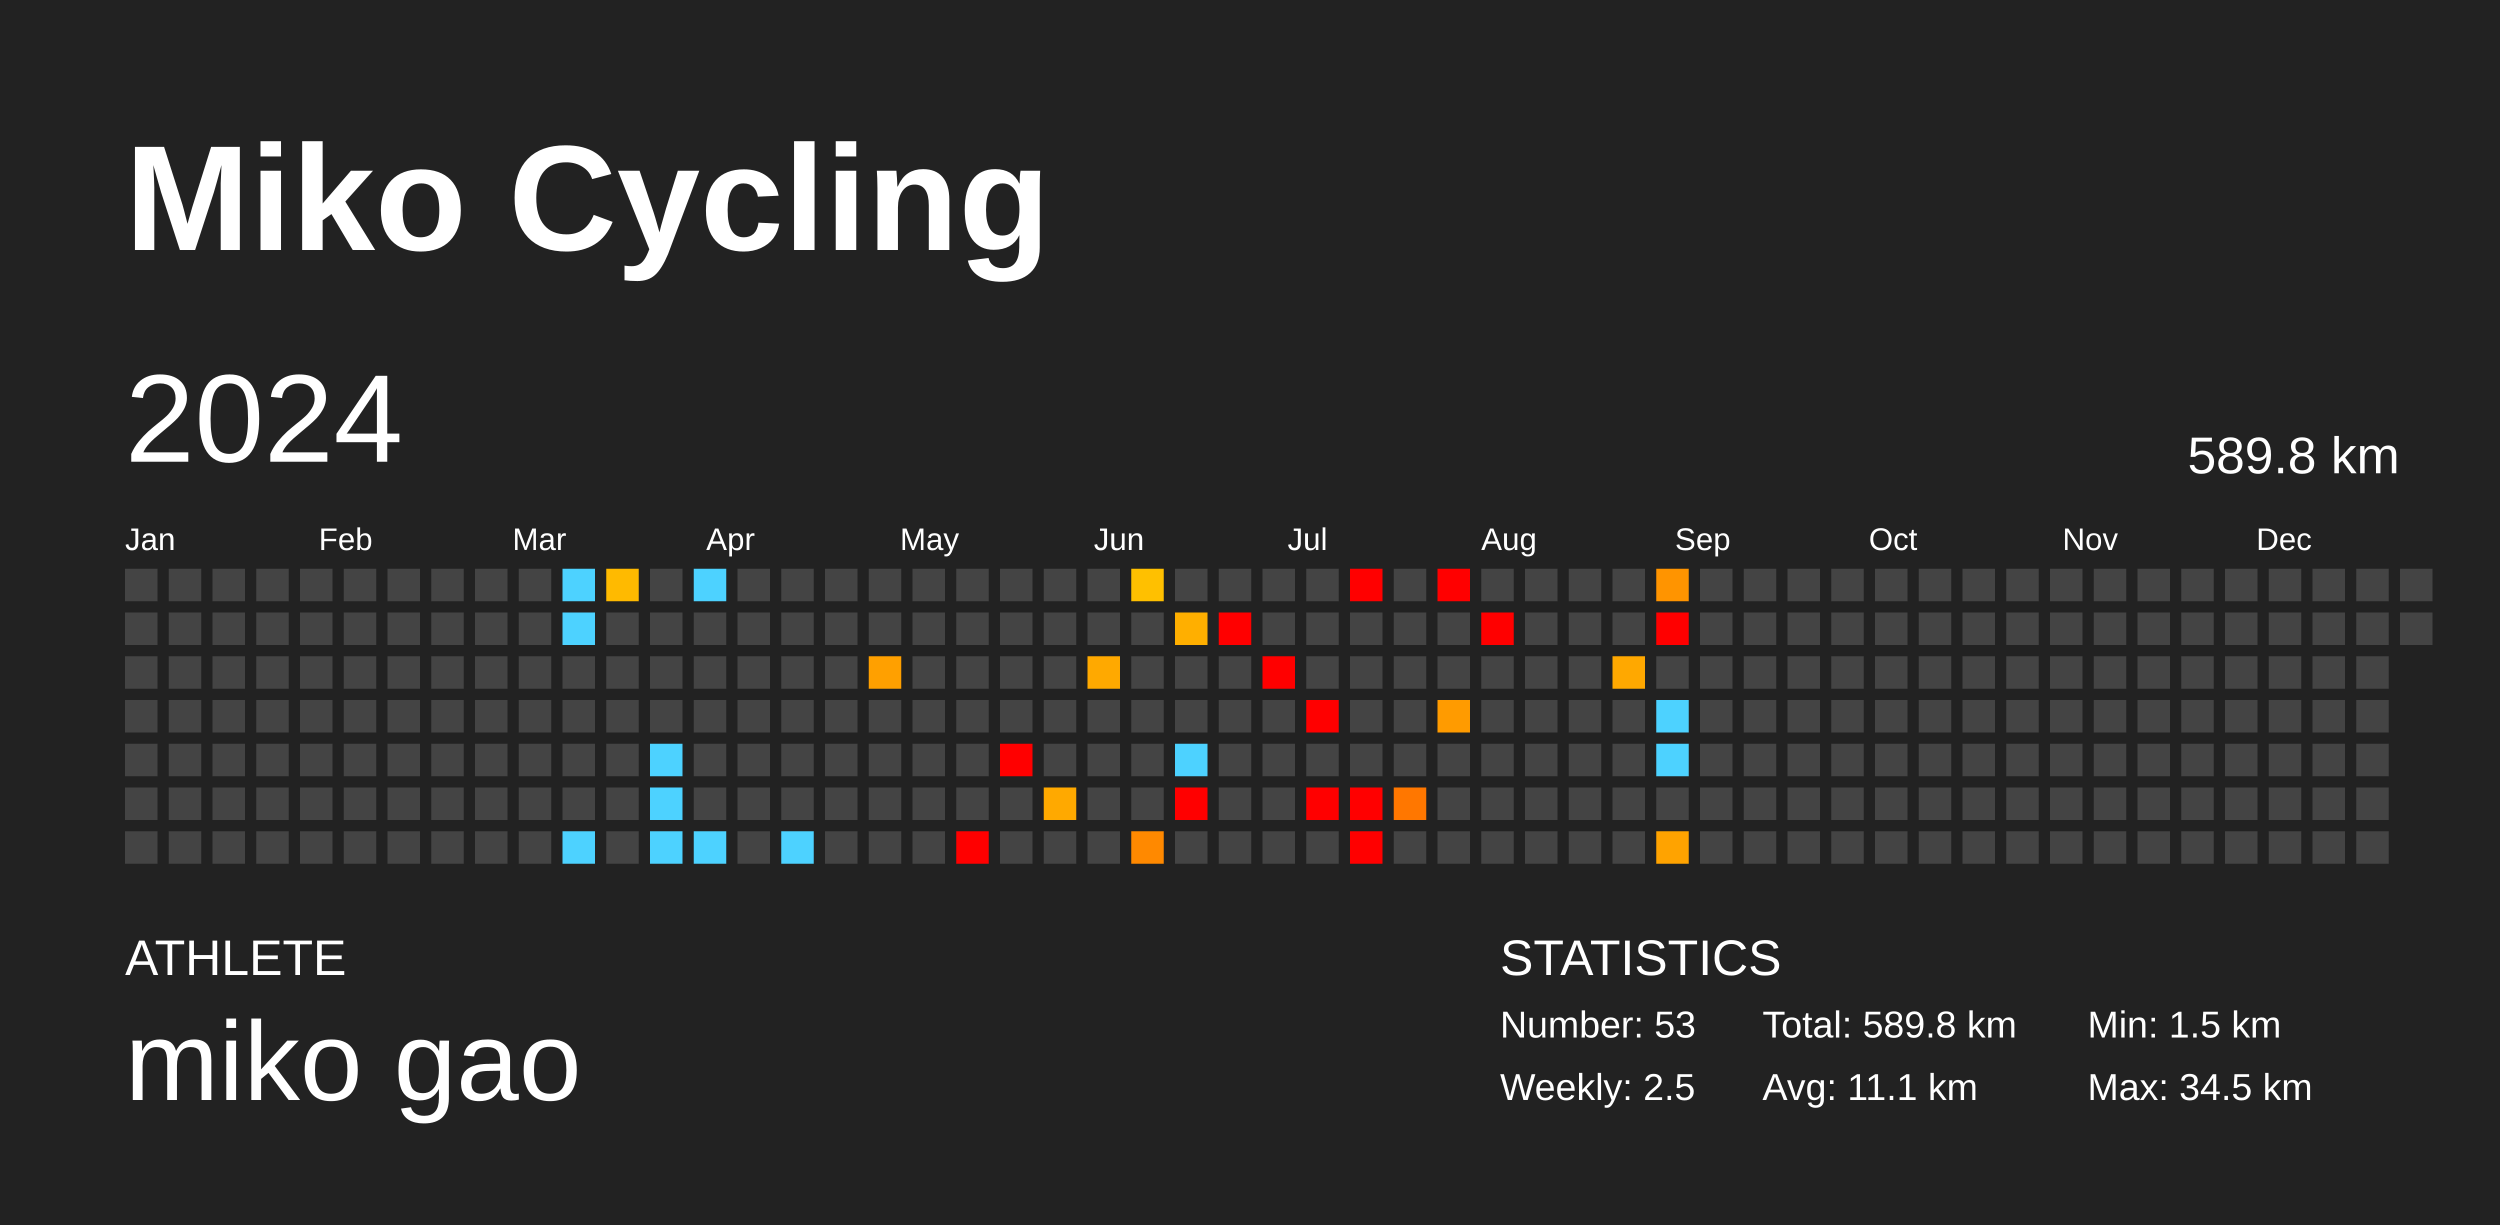
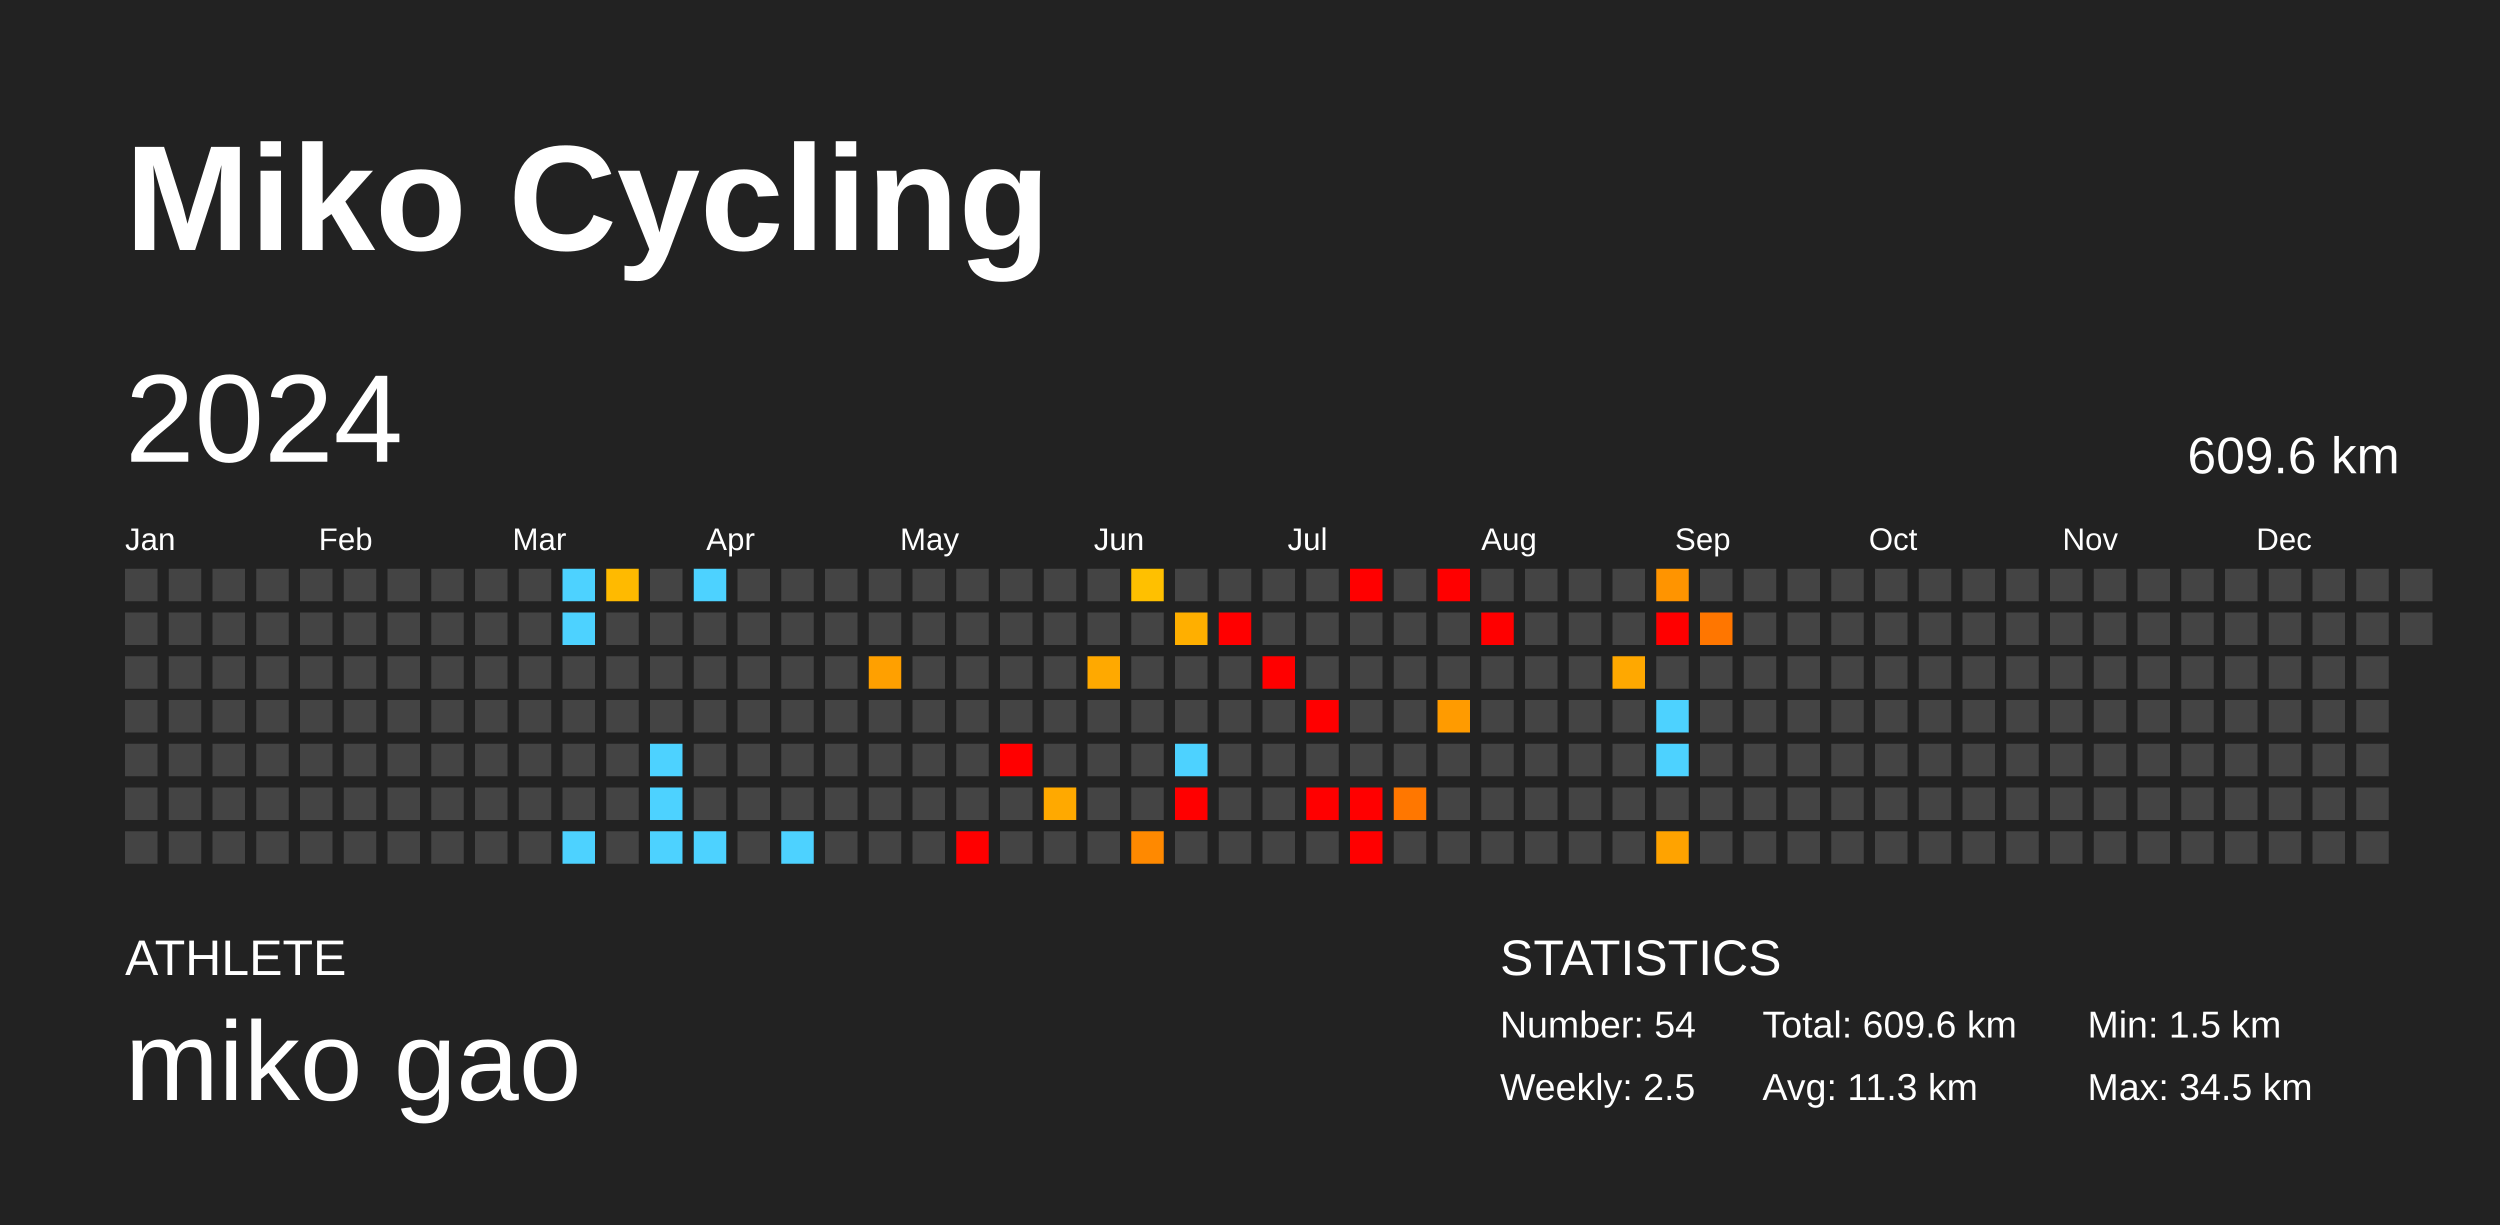
<svg xmlns="http://www.w3.org/2000/svg" baseProfile="full" height="98mm" version="1.1" viewBox="0,0,200,98" width="200mm">
  <defs />
  <rect fill="#222222" height="98" width="200" x="0" y="0" />
  <text fill="#FFFFFF" style="font-size:12px; font-family:Arial; font-weight:bold;" x="10" y="20">Miko Cycling</text>
  <text fill="#FFFFFF" style="font-size:4px; font-family:Arial" x="10" y="78">ATHLETE</text>
  <text fill="#FFFFFF" style="font-size:9px; font-family:Arial" x="10" y="88">miko gao</text>
  <text fill="#FFFFFF" style="font-size:4px; font-family:Arial" x="120" y="78">STATISTICS</text>
-   <text fill="#FFFFFF" style="font-size:3px; font-family:Arial" x="120" y="83">Number: 53</text>
+   <text fill="#FFFFFF" style="font-size:3px; font-family:Arial" x="120" y="83">Number: 54</text>
  <text fill="#FFFFFF" style="font-size:3px; font-family:Arial" x="120" y="88">Weekly: 2.5</text>
-   <text fill="#FFFFFF" style="font-size:3px; font-family:Arial" x="141" y="83">Total: 589.8 km</text>
-   <text fill="#FFFFFF" style="font-size:3px; font-family:Arial" x="141" y="88">Avg: 11.1 km</text>
+   <text fill="#FFFFFF" style="font-size:3px; font-family:Arial" x="141" y="83">Total: 609.6 km</text>
+   <text fill="#FFFFFF" style="font-size:3px; font-family:Arial" x="141" y="88">Avg: 11.3 km</text>
  <text fill="#FFFFFF" style="font-size:3px; font-family:Arial" x="167" y="83">Min: 1.5 km</text>
  <text fill="#FFFFFF" style="font-size:3px; font-family:Arial" x="167" y="88">Max: 34.5 km</text>
  <text dominant-baseline="hanging" fill="#FFFFFF" style="font-size:10.0px; font-family:Arial;" x="10" y="30">2024</text>
-   <text dominant-baseline="hanging" fill="#FFFFFF" style="font-size:4.125px; font-family:Arial;" x="175" y="35">589.8 km</text>
+   <text dominant-baseline="hanging" fill="#FFFFFF" style="font-size:4.125px; font-family:Arial;" x="175" y="35">609.6 km</text>
  <text fill="#FFFFFF" style="font-size:2.5px; font-family:Arial" x="10.0" y="44">Jan</text>
  <text fill="#FFFFFF" style="font-size:2.5px; font-family:Arial" x="25.5" y="44">Feb</text>
  <text fill="#FFFFFF" style="font-size:2.5px; font-family:Arial" x="41.0" y="44">Mar</text>
  <text fill="#FFFFFF" style="font-size:2.5px; font-family:Arial" x="56.5" y="44">Apr</text>
  <text fill="#FFFFFF" style="font-size:2.5px; font-family:Arial" x="72.0" y="44">May</text>
  <text fill="#FFFFFF" style="font-size:2.5px; font-family:Arial" x="87.5" y="44">Jun</text>
  <text fill="#FFFFFF" style="font-size:2.5px; font-family:Arial" x="103.0" y="44">Jul</text>
  <text fill="#FFFFFF" style="font-size:2.5px; font-family:Arial" x="118.5" y="44">Aug</text>
  <text fill="#FFFFFF" style="font-size:2.5px; font-family:Arial" x="134.0" y="44">Sep</text>
  <text fill="#FFFFFF" style="font-size:2.5px; font-family:Arial" x="149.5" y="44">Oct</text>
  <text fill="#FFFFFF" style="font-size:2.5px; font-family:Arial" x="165.0" y="44">Nov</text>
  <text fill="#FFFFFF" style="font-size:2.5px; font-family:Arial" x="180.5" y="44">Dec</text>
  <rect fill="#444444" height="2.6" width="2.6" x="10.0" y="45.5" />
  <rect fill="#444444" height="2.6" width="2.6" x="10.0" y="49.0" />
  <rect fill="#444444" height="2.6" width="2.6" x="10.0" y="52.5" />
  <rect fill="#444444" height="2.6" width="2.6" x="10.0" y="56.0" />
  <rect fill="#444444" height="2.6" width="2.6" x="10.0" y="59.5" />
  <rect fill="#444444" height="2.6" width="2.6" x="10.0" y="63.0" />
  <rect fill="#444444" height="2.6" width="2.6" x="10.0" y="66.5" />
  <rect fill="#444444" height="2.6" width="2.6" x="13.5" y="45.5" />
  <rect fill="#444444" height="2.6" width="2.6" x="13.5" y="49.0" />
  <rect fill="#444444" height="2.6" width="2.6" x="13.5" y="52.5" />
  <rect fill="#444444" height="2.6" width="2.6" x="13.5" y="56.0" />
  <rect fill="#444444" height="2.6" width="2.6" x="13.5" y="59.5" />
  <rect fill="#444444" height="2.6" width="2.6" x="13.5" y="63.0" />
  <rect fill="#444444" height="2.6" width="2.6" x="13.5" y="66.5" />
  <rect fill="#444444" height="2.6" width="2.6" x="17.0" y="45.5" />
  <rect fill="#444444" height="2.6" width="2.6" x="17.0" y="49.0" />
  <rect fill="#444444" height="2.6" width="2.6" x="17.0" y="52.5" />
  <rect fill="#444444" height="2.6" width="2.6" x="17.0" y="56.0" />
  <rect fill="#444444" height="2.6" width="2.6" x="17.0" y="59.5" />
  <rect fill="#444444" height="2.6" width="2.6" x="17.0" y="63.0" />
  <rect fill="#444444" height="2.6" width="2.6" x="17.0" y="66.5" />
  <rect fill="#444444" height="2.6" width="2.6" x="20.5" y="45.5" />
  <rect fill="#444444" height="2.6" width="2.6" x="20.5" y="49.0" />
  <rect fill="#444444" height="2.6" width="2.6" x="20.5" y="52.5" />
  <rect fill="#444444" height="2.6" width="2.6" x="20.5" y="56.0" />
  <rect fill="#444444" height="2.6" width="2.6" x="20.5" y="59.5" />
  <rect fill="#444444" height="2.6" width="2.6" x="20.5" y="63.0" />
  <rect fill="#444444" height="2.6" width="2.6" x="20.5" y="66.5" />
  <rect fill="#444444" height="2.6" width="2.6" x="24.0" y="45.5" />
  <rect fill="#444444" height="2.6" width="2.6" x="24.0" y="49.0" />
  <rect fill="#444444" height="2.6" width="2.6" x="24.0" y="52.5" />
  <rect fill="#444444" height="2.6" width="2.6" x="24.0" y="56.0" />
  <rect fill="#444444" height="2.6" width="2.6" x="24.0" y="59.5" />
  <rect fill="#444444" height="2.6" width="2.6" x="24.0" y="63.0" />
  <rect fill="#444444" height="2.6" width="2.6" x="24.0" y="66.5" />
  <rect fill="#444444" height="2.6" width="2.6" x="27.5" y="45.5" />
  <rect fill="#444444" height="2.6" width="2.6" x="27.5" y="49.0" />
  <rect fill="#444444" height="2.6" width="2.6" x="27.5" y="52.5" />
  <rect fill="#444444" height="2.6" width="2.6" x="27.5" y="56.0" />
  <rect fill="#444444" height="2.6" width="2.6" x="27.5" y="59.5" />
  <rect fill="#444444" height="2.6" width="2.6" x="27.5" y="63.0" />
  <rect fill="#444444" height="2.6" width="2.6" x="27.5" y="66.5" />
  <rect fill="#444444" height="2.6" width="2.6" x="31.0" y="45.5" />
  <rect fill="#444444" height="2.6" width="2.6" x="31.0" y="49.0" />
  <rect fill="#444444" height="2.6" width="2.6" x="31.0" y="52.5" />
  <rect fill="#444444" height="2.6" width="2.6" x="31.0" y="56.0" />
  <rect fill="#444444" height="2.6" width="2.6" x="31.0" y="59.5" />
  <rect fill="#444444" height="2.6" width="2.6" x="31.0" y="63.0" />
  <rect fill="#444444" height="2.6" width="2.6" x="31.0" y="66.5" />
  <rect fill="#444444" height="2.6" width="2.6" x="34.5" y="45.5" />
  <rect fill="#444444" height="2.6" width="2.6" x="34.5" y="49.0" />
  <rect fill="#444444" height="2.6" width="2.6" x="34.5" y="52.5" />
  <rect fill="#444444" height="2.6" width="2.6" x="34.5" y="56.0" />
  <rect fill="#444444" height="2.6" width="2.6" x="34.5" y="59.5" />
  <rect fill="#444444" height="2.6" width="2.6" x="34.5" y="63.0" />
  <rect fill="#444444" height="2.6" width="2.6" x="34.5" y="66.5" />
  <rect fill="#444444" height="2.6" width="2.6" x="38.0" y="45.5" />
  <rect fill="#444444" height="2.6" width="2.6" x="38.0" y="49.0" />
  <rect fill="#444444" height="2.6" width="2.6" x="38.0" y="52.5" />
  <rect fill="#444444" height="2.6" width="2.6" x="38.0" y="56.0" />
  <rect fill="#444444" height="2.6" width="2.6" x="38.0" y="59.5" />
  <rect fill="#444444" height="2.6" width="2.6" x="38.0" y="63.0" />
  <rect fill="#444444" height="2.6" width="2.6" x="38.0" y="66.5" />
  <rect fill="#444444" height="2.6" width="2.6" x="41.5" y="45.5" />
  <rect fill="#444444" height="2.6" width="2.6" x="41.5" y="49.0" />
  <rect fill="#444444" height="2.6" width="2.6" x="41.5" y="52.5" />
  <rect fill="#444444" height="2.6" width="2.6" x="41.5" y="56.0" />
  <rect fill="#444444" height="2.6" width="2.6" x="41.5" y="59.5" />
  <rect fill="#444444" height="2.6" width="2.6" x="41.5" y="63.0" />
  <rect fill="#444444" height="2.6" width="2.6" x="41.5" y="66.5" />
  <rect fill="#4dd2ff" height="2.6" width="2.6" x="45.0" y="45.5" />
  <rect fill="#4dd2ff" height="2.6" width="2.6" x="45.0" y="49.0" />
  <rect fill="#444444" height="2.6" width="2.6" x="45.0" y="52.5" />
  <rect fill="#444444" height="2.6" width="2.6" x="45.0" y="56.0" />
  <rect fill="#444444" height="2.6" width="2.6" x="45.0" y="59.5" />
  <rect fill="#444444" height="2.6" width="2.6" x="45.0" y="63.0" />
  <rect fill="#4dd2ff" height="2.6" width="2.6" x="45.0" y="66.5" />
  <rect fill="#ffba00" height="2.6" width="2.6" x="48.5" y="45.5" />
  <rect fill="#444444" height="2.6" width="2.6" x="48.5" y="49.0" />
  <rect fill="#444444" height="2.6" width="2.6" x="48.5" y="52.5" />
  <rect fill="#444444" height="2.6" width="2.6" x="48.5" y="56.0" />
  <rect fill="#444444" height="2.6" width="2.6" x="48.5" y="59.5" />
  <rect fill="#444444" height="2.6" width="2.6" x="48.5" y="63.0" />
  <rect fill="#444444" height="2.6" width="2.6" x="48.5" y="66.5" />
  <rect fill="#444444" height="2.6" width="2.6" x="52.0" y="45.5" />
  <rect fill="#444444" height="2.6" width="2.6" x="52.0" y="49.0" />
  <rect fill="#444444" height="2.6" width="2.6" x="52.0" y="52.5" />
  <rect fill="#444444" height="2.6" width="2.6" x="52.0" y="56.0" />
  <rect fill="#4dd2ff" height="2.6" width="2.6" x="52.0" y="59.5" />
  <rect fill="#4dd2ff" height="2.6" width="2.6" x="52.0" y="63.0" />
  <rect fill="#4dd2ff" height="2.6" width="2.6" x="52.0" y="66.5" />
  <rect fill="#4dd2ff" height="2.6" width="2.6" x="55.5" y="45.5" />
  <rect fill="#444444" height="2.6" width="2.6" x="55.5" y="49.0" />
  <rect fill="#444444" height="2.6" width="2.6" x="55.5" y="52.5" />
  <rect fill="#444444" height="2.6" width="2.6" x="55.5" y="56.0" />
  <rect fill="#444444" height="2.6" width="2.6" x="55.5" y="59.5" />
  <rect fill="#444444" height="2.6" width="2.6" x="55.5" y="63.0" />
  <rect fill="#4dd2ff" height="2.6" width="2.6" x="55.5" y="66.5" />
  <rect fill="#444444" height="2.6" width="2.6" x="59.0" y="45.5" />
  <rect fill="#444444" height="2.6" width="2.6" x="59.0" y="49.0" />
  <rect fill="#444444" height="2.6" width="2.6" x="59.0" y="52.5" />
  <rect fill="#444444" height="2.6" width="2.6" x="59.0" y="56.0" />
  <rect fill="#444444" height="2.6" width="2.6" x="59.0" y="59.5" />
  <rect fill="#444444" height="2.6" width="2.6" x="59.0" y="63.0" />
  <rect fill="#444444" height="2.6" width="2.6" x="59.0" y="66.5" />
  <rect fill="#444444" height="2.6" width="2.6" x="62.5" y="45.5" />
  <rect fill="#444444" height="2.6" width="2.6" x="62.5" y="49.0" />
  <rect fill="#444444" height="2.6" width="2.6" x="62.5" y="52.5" />
  <rect fill="#444444" height="2.6" width="2.6" x="62.5" y="56.0" />
  <rect fill="#444444" height="2.6" width="2.6" x="62.5" y="59.5" />
  <rect fill="#444444" height="2.6" width="2.6" x="62.5" y="63.0" />
  <rect fill="#4dd2ff" height="2.6" width="2.6" x="62.5" y="66.5" />
  <rect fill="#444444" height="2.6" width="2.6" x="66.0" y="45.5" />
  <rect fill="#444444" height="2.6" width="2.6" x="66.0" y="49.0" />
  <rect fill="#444444" height="2.6" width="2.6" x="66.0" y="52.5" />
  <rect fill="#444444" height="2.6" width="2.6" x="66.0" y="56.0" />
  <rect fill="#444444" height="2.6" width="2.6" x="66.0" y="59.5" />
  <rect fill="#444444" height="2.6" width="2.6" x="66.0" y="63.0" />
  <rect fill="#444444" height="2.6" width="2.6" x="66.0" y="66.5" />
  <rect fill="#444444" height="2.6" width="2.6" x="69.5" y="45.5" />
  <rect fill="#444444" height="2.6" width="2.6" x="69.5" y="49.0" />
  <rect fill="#ffa000" height="2.6" width="2.6" x="69.5" y="52.5" />
  <rect fill="#444444" height="2.6" width="2.6" x="69.5" y="56.0" />
  <rect fill="#444444" height="2.6" width="2.6" x="69.5" y="59.5" />
  <rect fill="#444444" height="2.6" width="2.6" x="69.5" y="63.0" />
  <rect fill="#444444" height="2.6" width="2.6" x="69.5" y="66.5" />
  <rect fill="#444444" height="2.6" width="2.6" x="73.0" y="45.5" />
  <rect fill="#444444" height="2.6" width="2.6" x="73.0" y="49.0" />
  <rect fill="#444444" height="2.6" width="2.6" x="73.0" y="52.5" />
  <rect fill="#444444" height="2.6" width="2.6" x="73.0" y="56.0" />
  <rect fill="#444444" height="2.6" width="2.6" x="73.0" y="59.5" />
  <rect fill="#444444" height="2.6" width="2.6" x="73.0" y="63.0" />
  <rect fill="#444444" height="2.6" width="2.6" x="73.0" y="66.5" />
  <rect fill="#444444" height="2.6" width="2.6" x="76.5" y="45.5" />
  <rect fill="#444444" height="2.6" width="2.6" x="76.5" y="49.0" />
  <rect fill="#444444" height="2.6" width="2.6" x="76.5" y="52.5" />
  <rect fill="#444444" height="2.6" width="2.6" x="76.5" y="56.0" />
  <rect fill="#444444" height="2.6" width="2.6" x="76.5" y="59.5" />
  <rect fill="#444444" height="2.6" width="2.6" x="76.5" y="63.0" />
  <rect fill="red" height="2.6" width="2.6" x="76.5" y="66.5" />
  <rect fill="#444444" height="2.6" width="2.6" x="80.0" y="45.5" />
  <rect fill="#444444" height="2.6" width="2.6" x="80.0" y="49.0" />
  <rect fill="#444444" height="2.6" width="2.6" x="80.0" y="52.5" />
  <rect fill="#444444" height="2.6" width="2.6" x="80.0" y="56.0" />
  <rect fill="red" height="2.6" width="2.6" x="80.0" y="59.5" />
  <rect fill="#444444" height="2.6" width="2.6" x="80.0" y="63.0" />
  <rect fill="#444444" height="2.6" width="2.6" x="80.0" y="66.5" />
  <rect fill="#444444" height="2.6" width="2.6" x="83.5" y="45.5" />
  <rect fill="#444444" height="2.6" width="2.6" x="83.5" y="49.0" />
  <rect fill="#444444" height="2.6" width="2.6" x="83.5" y="52.5" />
  <rect fill="#444444" height="2.6" width="2.6" x="83.5" y="56.0" />
  <rect fill="#444444" height="2.6" width="2.6" x="83.5" y="59.5" />
  <rect fill="#ffa900" height="2.6" width="2.6" x="83.5" y="63.0" />
  <rect fill="#444444" height="2.6" width="2.6" x="83.5" y="66.5" />
  <rect fill="#444444" height="2.6" width="2.6" x="87.0" y="45.5" />
  <rect fill="#444444" height="2.6" width="2.6" x="87.0" y="49.0" />
  <rect fill="#ffa900" height="2.6" width="2.6" x="87.0" y="52.5" />
  <rect fill="#444444" height="2.6" width="2.6" x="87.0" y="56.0" />
  <rect fill="#444444" height="2.6" width="2.6" x="87.0" y="59.5" />
  <rect fill="#444444" height="2.6" width="2.6" x="87.0" y="63.0" />
  <rect fill="#444444" height="2.6" width="2.6" x="87.0" y="66.5" />
  <rect fill="#ffc000" height="2.6" width="2.6" x="90.5" y="45.5" />
  <rect fill="#444444" height="2.6" width="2.6" x="90.5" y="49.0" />
  <rect fill="#444444" height="2.6" width="2.6" x="90.5" y="52.5" />
  <rect fill="#444444" height="2.6" width="2.6" x="90.5" y="56.0" />
  <rect fill="#444444" height="2.6" width="2.6" x="90.5" y="59.5" />
  <rect fill="#444444" height="2.6" width="2.6" x="90.5" y="63.0" />
  <rect fill="#ff8900" height="2.6" width="2.6" x="90.5" y="66.5" />
  <rect fill="#444444" height="2.6" width="2.6" x="94.0" y="45.5" />
  <rect fill="#ffaf00" height="2.6" width="2.6" x="94.0" y="49.0" />
  <rect fill="#444444" height="2.6" width="2.6" x="94.0" y="52.5" />
  <rect fill="#444444" height="2.6" width="2.6" x="94.0" y="56.0" />
  <rect fill="#4dd2ff" height="2.6" width="2.6" x="94.0" y="59.5" />
  <rect fill="red" height="2.6" width="2.6" x="94.0" y="63.0" />
  <rect fill="#444444" height="2.6" width="2.6" x="94.0" y="66.5" />
  <rect fill="#444444" height="2.6" width="2.6" x="97.5" y="45.5" />
  <rect fill="red" height="2.6" width="2.6" x="97.5" y="49.0" />
  <rect fill="#444444" height="2.6" width="2.6" x="97.5" y="52.5" />
  <rect fill="#444444" height="2.6" width="2.6" x="97.5" y="56.0" />
  <rect fill="#444444" height="2.6" width="2.6" x="97.5" y="59.5" />
  <rect fill="#444444" height="2.6" width="2.6" x="97.5" y="63.0" />
  <rect fill="#444444" height="2.6" width="2.6" x="97.5" y="66.5" />
  <rect fill="#444444" height="2.6" width="2.6" x="101.0" y="45.5" />
  <rect fill="#444444" height="2.6" width="2.6" x="101.0" y="49.0" />
  <rect fill="red" height="2.6" width="2.6" x="101.0" y="52.5" />
  <rect fill="#444444" height="2.6" width="2.6" x="101.0" y="56.0" />
  <rect fill="#444444" height="2.6" width="2.6" x="101.0" y="59.5" />
  <rect fill="#444444" height="2.6" width="2.6" x="101.0" y="63.0" />
  <rect fill="#444444" height="2.6" width="2.6" x="101.0" y="66.5" />
  <rect fill="#444444" height="2.6" width="2.6" x="104.5" y="45.5" />
  <rect fill="#444444" height="2.6" width="2.6" x="104.5" y="49.0" />
  <rect fill="#444444" height="2.6" width="2.6" x="104.5" y="52.5" />
  <rect fill="red" height="2.6" width="2.6" x="104.5" y="56.0" />
  <rect fill="#444444" height="2.6" width="2.6" x="104.5" y="59.5" />
  <rect fill="red" height="2.6" width="2.6" x="104.5" y="63.0" />
  <rect fill="#444444" height="2.6" width="2.6" x="104.5" y="66.5" />
  <rect fill="red" height="2.6" width="2.6" x="108.0" y="45.5" />
  <rect fill="#444444" height="2.6" width="2.6" x="108.0" y="49.0" />
  <rect fill="#444444" height="2.6" width="2.6" x="108.0" y="52.5" />
  <rect fill="#444444" height="2.6" width="2.6" x="108.0" y="56.0" />
  <rect fill="#444444" height="2.6" width="2.6" x="108.0" y="59.5" />
  <rect fill="red" height="2.6" width="2.6" x="108.0" y="63.0" />
  <rect fill="red" height="2.6" width="2.6" x="108.0" y="66.5" />
  <rect fill="#444444" height="2.6" width="2.6" x="111.5" y="45.5" />
  <rect fill="#444444" height="2.6" width="2.6" x="111.5" y="49.0" />
  <rect fill="#444444" height="2.6" width="2.6" x="111.5" y="52.5" />
  <rect fill="#444444" height="2.6" width="2.6" x="111.5" y="56.0" />
  <rect fill="#444444" height="2.6" width="2.6" x="111.5" y="59.5" />
  <rect fill="#ff7700" height="2.6" width="2.6" x="111.5" y="63.0" />
  <rect fill="#444444" height="2.6" width="2.6" x="111.5" y="66.5" />
  <rect fill="red" height="2.6" width="2.6" x="115.0" y="45.5" />
  <rect fill="#444444" height="2.6" width="2.6" x="115.0" y="49.0" />
  <rect fill="#444444" height="2.6" width="2.6" x="115.0" y="52.5" />
  <rect fill="#ff9b00" height="2.6" width="2.6" x="115.0" y="56.0" />
  <rect fill="#444444" height="2.6" width="2.6" x="115.0" y="59.5" />
  <rect fill="#444444" height="2.6" width="2.6" x="115.0" y="63.0" />
  <rect fill="#444444" height="2.6" width="2.6" x="115.0" y="66.5" />
  <rect fill="#444444" height="2.6" width="2.6" x="118.5" y="45.5" />
  <rect fill="red" height="2.6" width="2.6" x="118.5" y="49.0" />
  <rect fill="#444444" height="2.6" width="2.6" x="118.5" y="52.5" />
  <rect fill="#444444" height="2.6" width="2.6" x="118.5" y="56.0" />
  <rect fill="#444444" height="2.6" width="2.6" x="118.5" y="59.5" />
  <rect fill="#444444" height="2.6" width="2.6" x="118.5" y="63.0" />
  <rect fill="#444444" height="2.6" width="2.6" x="118.5" y="66.5" />
  <rect fill="#444444" height="2.6" width="2.6" x="122.0" y="45.5" />
  <rect fill="#444444" height="2.6" width="2.6" x="122.0" y="49.0" />
  <rect fill="#444444" height="2.6" width="2.6" x="122.0" y="52.5" />
  <rect fill="#444444" height="2.6" width="2.6" x="122.0" y="56.0" />
  <rect fill="#444444" height="2.6" width="2.6" x="122.0" y="59.5" />
  <rect fill="#444444" height="2.6" width="2.6" x="122.0" y="63.0" />
  <rect fill="#444444" height="2.6" width="2.6" x="122.0" y="66.5" />
  <rect fill="#444444" height="2.6" width="2.6" x="125.5" y="45.5" />
  <rect fill="#444444" height="2.6" width="2.6" x="125.5" y="49.0" />
  <rect fill="#444444" height="2.6" width="2.6" x="125.5" y="52.5" />
  <rect fill="#444444" height="2.6" width="2.6" x="125.5" y="56.0" />
  <rect fill="#444444" height="2.6" width="2.6" x="125.5" y="59.5" />
  <rect fill="#444444" height="2.6" width="2.6" x="125.5" y="63.0" />
  <rect fill="#444444" height="2.6" width="2.6" x="125.5" y="66.5" />
  <rect fill="#444444" height="2.6" width="2.6" x="129.0" y="45.5" />
  <rect fill="#444444" height="2.6" width="2.6" x="129.0" y="49.0" />
  <rect fill="#ffa800" height="2.6" width="2.6" x="129.0" y="52.5" />
  <rect fill="#444444" height="2.6" width="2.6" x="129.0" y="56.0" />
  <rect fill="#444444" height="2.6" width="2.6" x="129.0" y="59.5" />
  <rect fill="#444444" height="2.6" width="2.6" x="129.0" y="63.0" />
  <rect fill="#444444" height="2.6" width="2.6" x="129.0" y="66.5" />
  <rect fill="#ff9400" height="2.6" width="2.6" x="132.5" y="45.5" />
  <rect fill="red" height="2.6" width="2.6" x="132.5" y="49.0" />
  <rect fill="#444444" height="2.6" width="2.6" x="132.5" y="52.5" />
  <rect fill="#4dd2ff" height="2.6" width="2.6" x="132.5" y="56.0" />
  <rect fill="#4dd2ff" height="2.6" width="2.6" x="132.5" y="59.5" />
  <rect fill="#444444" height="2.6" width="2.6" x="132.5" y="63.0" />
  <rect fill="#ffa300" height="2.6" width="2.6" x="132.5" y="66.5" />
  <rect fill="#444444" height="2.6" width="2.6" x="136.0" y="45.5" />
-   <rect fill="#444444" height="2.6" width="2.6" x="136.0" y="49.0" />
+   <rect fill="#ff7600" height="2.6" width="2.6" x="136.0" y="49.0" />
  <rect fill="#444444" height="2.6" width="2.6" x="136.0" y="52.5" />
  <rect fill="#444444" height="2.6" width="2.6" x="136.0" y="56.0" />
  <rect fill="#444444" height="2.6" width="2.6" x="136.0" y="59.5" />
  <rect fill="#444444" height="2.6" width="2.6" x="136.0" y="63.0" />
  <rect fill="#444444" height="2.6" width="2.6" x="136.0" y="66.5" />
  <rect fill="#444444" height="2.6" width="2.6" x="139.5" y="45.5" />
  <rect fill="#444444" height="2.6" width="2.6" x="139.5" y="49.0" />
  <rect fill="#444444" height="2.6" width="2.6" x="139.5" y="52.5" />
  <rect fill="#444444" height="2.6" width="2.6" x="139.5" y="56.0" />
  <rect fill="#444444" height="2.6" width="2.6" x="139.5" y="59.5" />
  <rect fill="#444444" height="2.6" width="2.6" x="139.5" y="63.0" />
  <rect fill="#444444" height="2.6" width="2.6" x="139.5" y="66.5" />
  <rect fill="#444444" height="2.6" width="2.6" x="143.0" y="45.5" />
  <rect fill="#444444" height="2.6" width="2.6" x="143.0" y="49.0" />
  <rect fill="#444444" height="2.6" width="2.6" x="143.0" y="52.5" />
  <rect fill="#444444" height="2.6" width="2.6" x="143.0" y="56.0" />
  <rect fill="#444444" height="2.6" width="2.6" x="143.0" y="59.5" />
  <rect fill="#444444" height="2.6" width="2.6" x="143.0" y="63.0" />
  <rect fill="#444444" height="2.6" width="2.6" x="143.0" y="66.5" />
  <rect fill="#444444" height="2.6" width="2.6" x="146.5" y="45.5" />
  <rect fill="#444444" height="2.6" width="2.6" x="146.5" y="49.0" />
  <rect fill="#444444" height="2.6" width="2.6" x="146.5" y="52.5" />
  <rect fill="#444444" height="2.6" width="2.6" x="146.5" y="56.0" />
  <rect fill="#444444" height="2.6" width="2.6" x="146.5" y="59.5" />
  <rect fill="#444444" height="2.6" width="2.6" x="146.5" y="63.0" />
  <rect fill="#444444" height="2.6" width="2.6" x="146.5" y="66.5" />
  <rect fill="#444444" height="2.6" width="2.6" x="150.0" y="45.5" />
  <rect fill="#444444" height="2.6" width="2.6" x="150.0" y="49.0" />
  <rect fill="#444444" height="2.6" width="2.6" x="150.0" y="52.5" />
  <rect fill="#444444" height="2.6" width="2.6" x="150.0" y="56.0" />
  <rect fill="#444444" height="2.6" width="2.6" x="150.0" y="59.5" />
  <rect fill="#444444" height="2.6" width="2.6" x="150.0" y="63.0" />
  <rect fill="#444444" height="2.6" width="2.6" x="150.0" y="66.5" />
  <rect fill="#444444" height="2.6" width="2.6" x="153.5" y="45.5" />
  <rect fill="#444444" height="2.6" width="2.6" x="153.5" y="49.0" />
  <rect fill="#444444" height="2.6" width="2.6" x="153.5" y="52.5" />
  <rect fill="#444444" height="2.6" width="2.6" x="153.5" y="56.0" />
  <rect fill="#444444" height="2.6" width="2.6" x="153.5" y="59.5" />
  <rect fill="#444444" height="2.6" width="2.6" x="153.5" y="63.0" />
  <rect fill="#444444" height="2.6" width="2.6" x="153.5" y="66.5" />
  <rect fill="#444444" height="2.6" width="2.6" x="157.0" y="45.5" />
  <rect fill="#444444" height="2.6" width="2.6" x="157.0" y="49.0" />
  <rect fill="#444444" height="2.6" width="2.6" x="157.0" y="52.5" />
  <rect fill="#444444" height="2.6" width="2.6" x="157.0" y="56.0" />
  <rect fill="#444444" height="2.6" width="2.6" x="157.0" y="59.5" />
  <rect fill="#444444" height="2.6" width="2.6" x="157.0" y="63.0" />
  <rect fill="#444444" height="2.6" width="2.6" x="157.0" y="66.5" />
  <rect fill="#444444" height="2.6" width="2.6" x="160.5" y="45.5" />
  <rect fill="#444444" height="2.6" width="2.6" x="160.5" y="49.0" />
  <rect fill="#444444" height="2.6" width="2.6" x="160.5" y="52.5" />
  <rect fill="#444444" height="2.6" width="2.6" x="160.5" y="56.0" />
  <rect fill="#444444" height="2.6" width="2.6" x="160.5" y="59.5" />
  <rect fill="#444444" height="2.6" width="2.6" x="160.5" y="63.0" />
  <rect fill="#444444" height="2.6" width="2.6" x="160.5" y="66.5" />
  <rect fill="#444444" height="2.6" width="2.6" x="164.0" y="45.5" />
  <rect fill="#444444" height="2.6" width="2.6" x="164.0" y="49.0" />
  <rect fill="#444444" height="2.6" width="2.6" x="164.0" y="52.5" />
  <rect fill="#444444" height="2.6" width="2.6" x="164.0" y="56.0" />
  <rect fill="#444444" height="2.6" width="2.6" x="164.0" y="59.5" />
  <rect fill="#444444" height="2.6" width="2.6" x="164.0" y="63.0" />
  <rect fill="#444444" height="2.6" width="2.6" x="164.0" y="66.5" />
  <rect fill="#444444" height="2.6" width="2.6" x="167.5" y="45.5" />
  <rect fill="#444444" height="2.6" width="2.6" x="167.5" y="49.0" />
  <rect fill="#444444" height="2.6" width="2.6" x="167.5" y="52.5" />
  <rect fill="#444444" height="2.6" width="2.6" x="167.5" y="56.0" />
  <rect fill="#444444" height="2.6" width="2.6" x="167.5" y="59.5" />
  <rect fill="#444444" height="2.6" width="2.6" x="167.5" y="63.0" />
  <rect fill="#444444" height="2.6" width="2.6" x="167.5" y="66.5" />
  <rect fill="#444444" height="2.6" width="2.6" x="171.0" y="45.5" />
  <rect fill="#444444" height="2.6" width="2.6" x="171.0" y="49.0" />
  <rect fill="#444444" height="2.6" width="2.6" x="171.0" y="52.5" />
  <rect fill="#444444" height="2.6" width="2.6" x="171.0" y="56.0" />
  <rect fill="#444444" height="2.6" width="2.6" x="171.0" y="59.5" />
  <rect fill="#444444" height="2.6" width="2.6" x="171.0" y="63.0" />
  <rect fill="#444444" height="2.6" width="2.6" x="171.0" y="66.5" />
  <rect fill="#444444" height="2.6" width="2.6" x="174.5" y="45.5" />
  <rect fill="#444444" height="2.6" width="2.6" x="174.5" y="49.0" />
  <rect fill="#444444" height="2.6" width="2.6" x="174.5" y="52.5" />
  <rect fill="#444444" height="2.6" width="2.6" x="174.5" y="56.0" />
  <rect fill="#444444" height="2.6" width="2.6" x="174.5" y="59.5" />
  <rect fill="#444444" height="2.6" width="2.6" x="174.5" y="63.0" />
  <rect fill="#444444" height="2.6" width="2.6" x="174.5" y="66.5" />
  <rect fill="#444444" height="2.6" width="2.6" x="178.0" y="45.5" />
  <rect fill="#444444" height="2.6" width="2.6" x="178.0" y="49.0" />
  <rect fill="#444444" height="2.6" width="2.6" x="178.0" y="52.5" />
  <rect fill="#444444" height="2.6" width="2.6" x="178.0" y="56.0" />
  <rect fill="#444444" height="2.6" width="2.6" x="178.0" y="59.5" />
  <rect fill="#444444" height="2.6" width="2.6" x="178.0" y="63.0" />
  <rect fill="#444444" height="2.6" width="2.6" x="178.0" y="66.5" />
  <rect fill="#444444" height="2.6" width="2.6" x="181.5" y="45.5" />
  <rect fill="#444444" height="2.6" width="2.6" x="181.5" y="49.0" />
  <rect fill="#444444" height="2.6" width="2.6" x="181.5" y="52.5" />
  <rect fill="#444444" height="2.6" width="2.6" x="181.5" y="56.0" />
  <rect fill="#444444" height="2.6" width="2.6" x="181.5" y="59.5" />
  <rect fill="#444444" height="2.6" width="2.6" x="181.5" y="63.0" />
  <rect fill="#444444" height="2.6" width="2.6" x="181.5" y="66.5" />
  <rect fill="#444444" height="2.6" width="2.6" x="185.0" y="45.5" />
  <rect fill="#444444" height="2.6" width="2.6" x="185.0" y="49.0" />
  <rect fill="#444444" height="2.6" width="2.6" x="185.0" y="52.5" />
  <rect fill="#444444" height="2.6" width="2.6" x="185.0" y="56.0" />
  <rect fill="#444444" height="2.6" width="2.6" x="185.0" y="59.5" />
  <rect fill="#444444" height="2.6" width="2.6" x="185.0" y="63.0" />
  <rect fill="#444444" height="2.6" width="2.6" x="185.0" y="66.5" />
  <rect fill="#444444" height="2.6" width="2.6" x="188.5" y="45.5" />
  <rect fill="#444444" height="2.6" width="2.6" x="188.5" y="49.0" />
  <rect fill="#444444" height="2.6" width="2.6" x="188.5" y="52.5" />
  <rect fill="#444444" height="2.6" width="2.6" x="188.5" y="56.0" />
  <rect fill="#444444" height="2.6" width="2.6" x="188.5" y="59.5" />
  <rect fill="#444444" height="2.6" width="2.6" x="188.5" y="63.0" />
  <rect fill="#444444" height="2.6" width="2.6" x="188.5" y="66.5" />
  <rect fill="#444444" height="2.6" width="2.6" x="192.0" y="45.5" />
  <rect fill="#444444" height="2.6" width="2.6" x="192.0" y="49.0" />
</svg>
